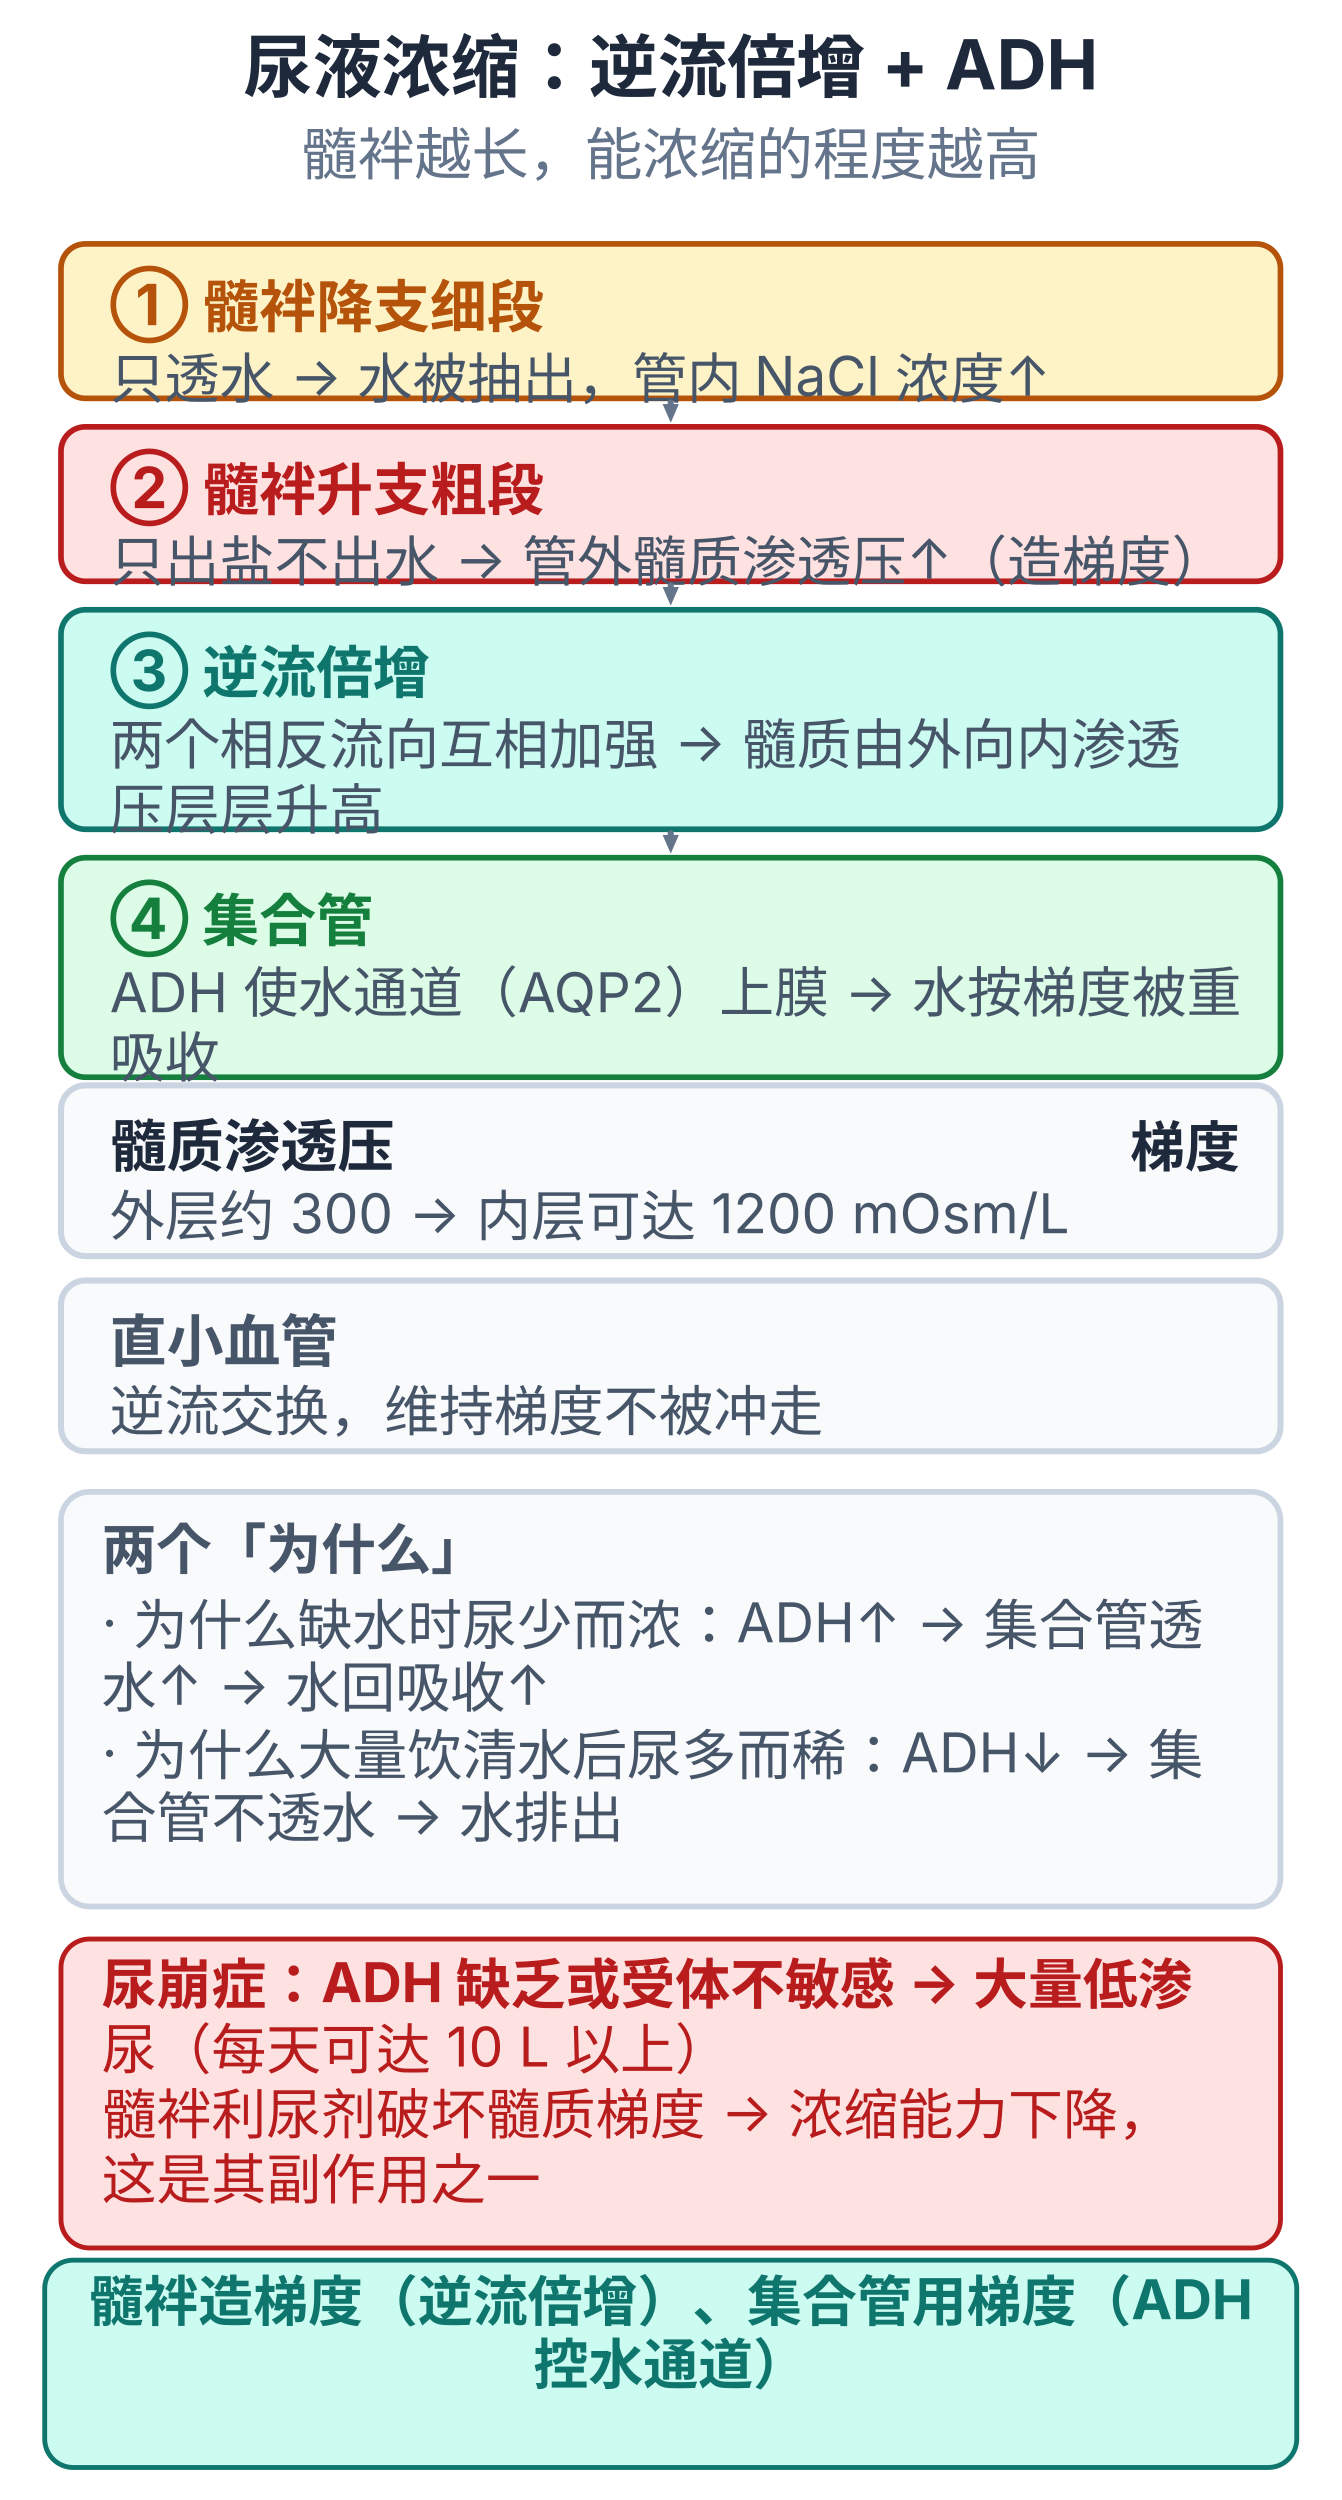
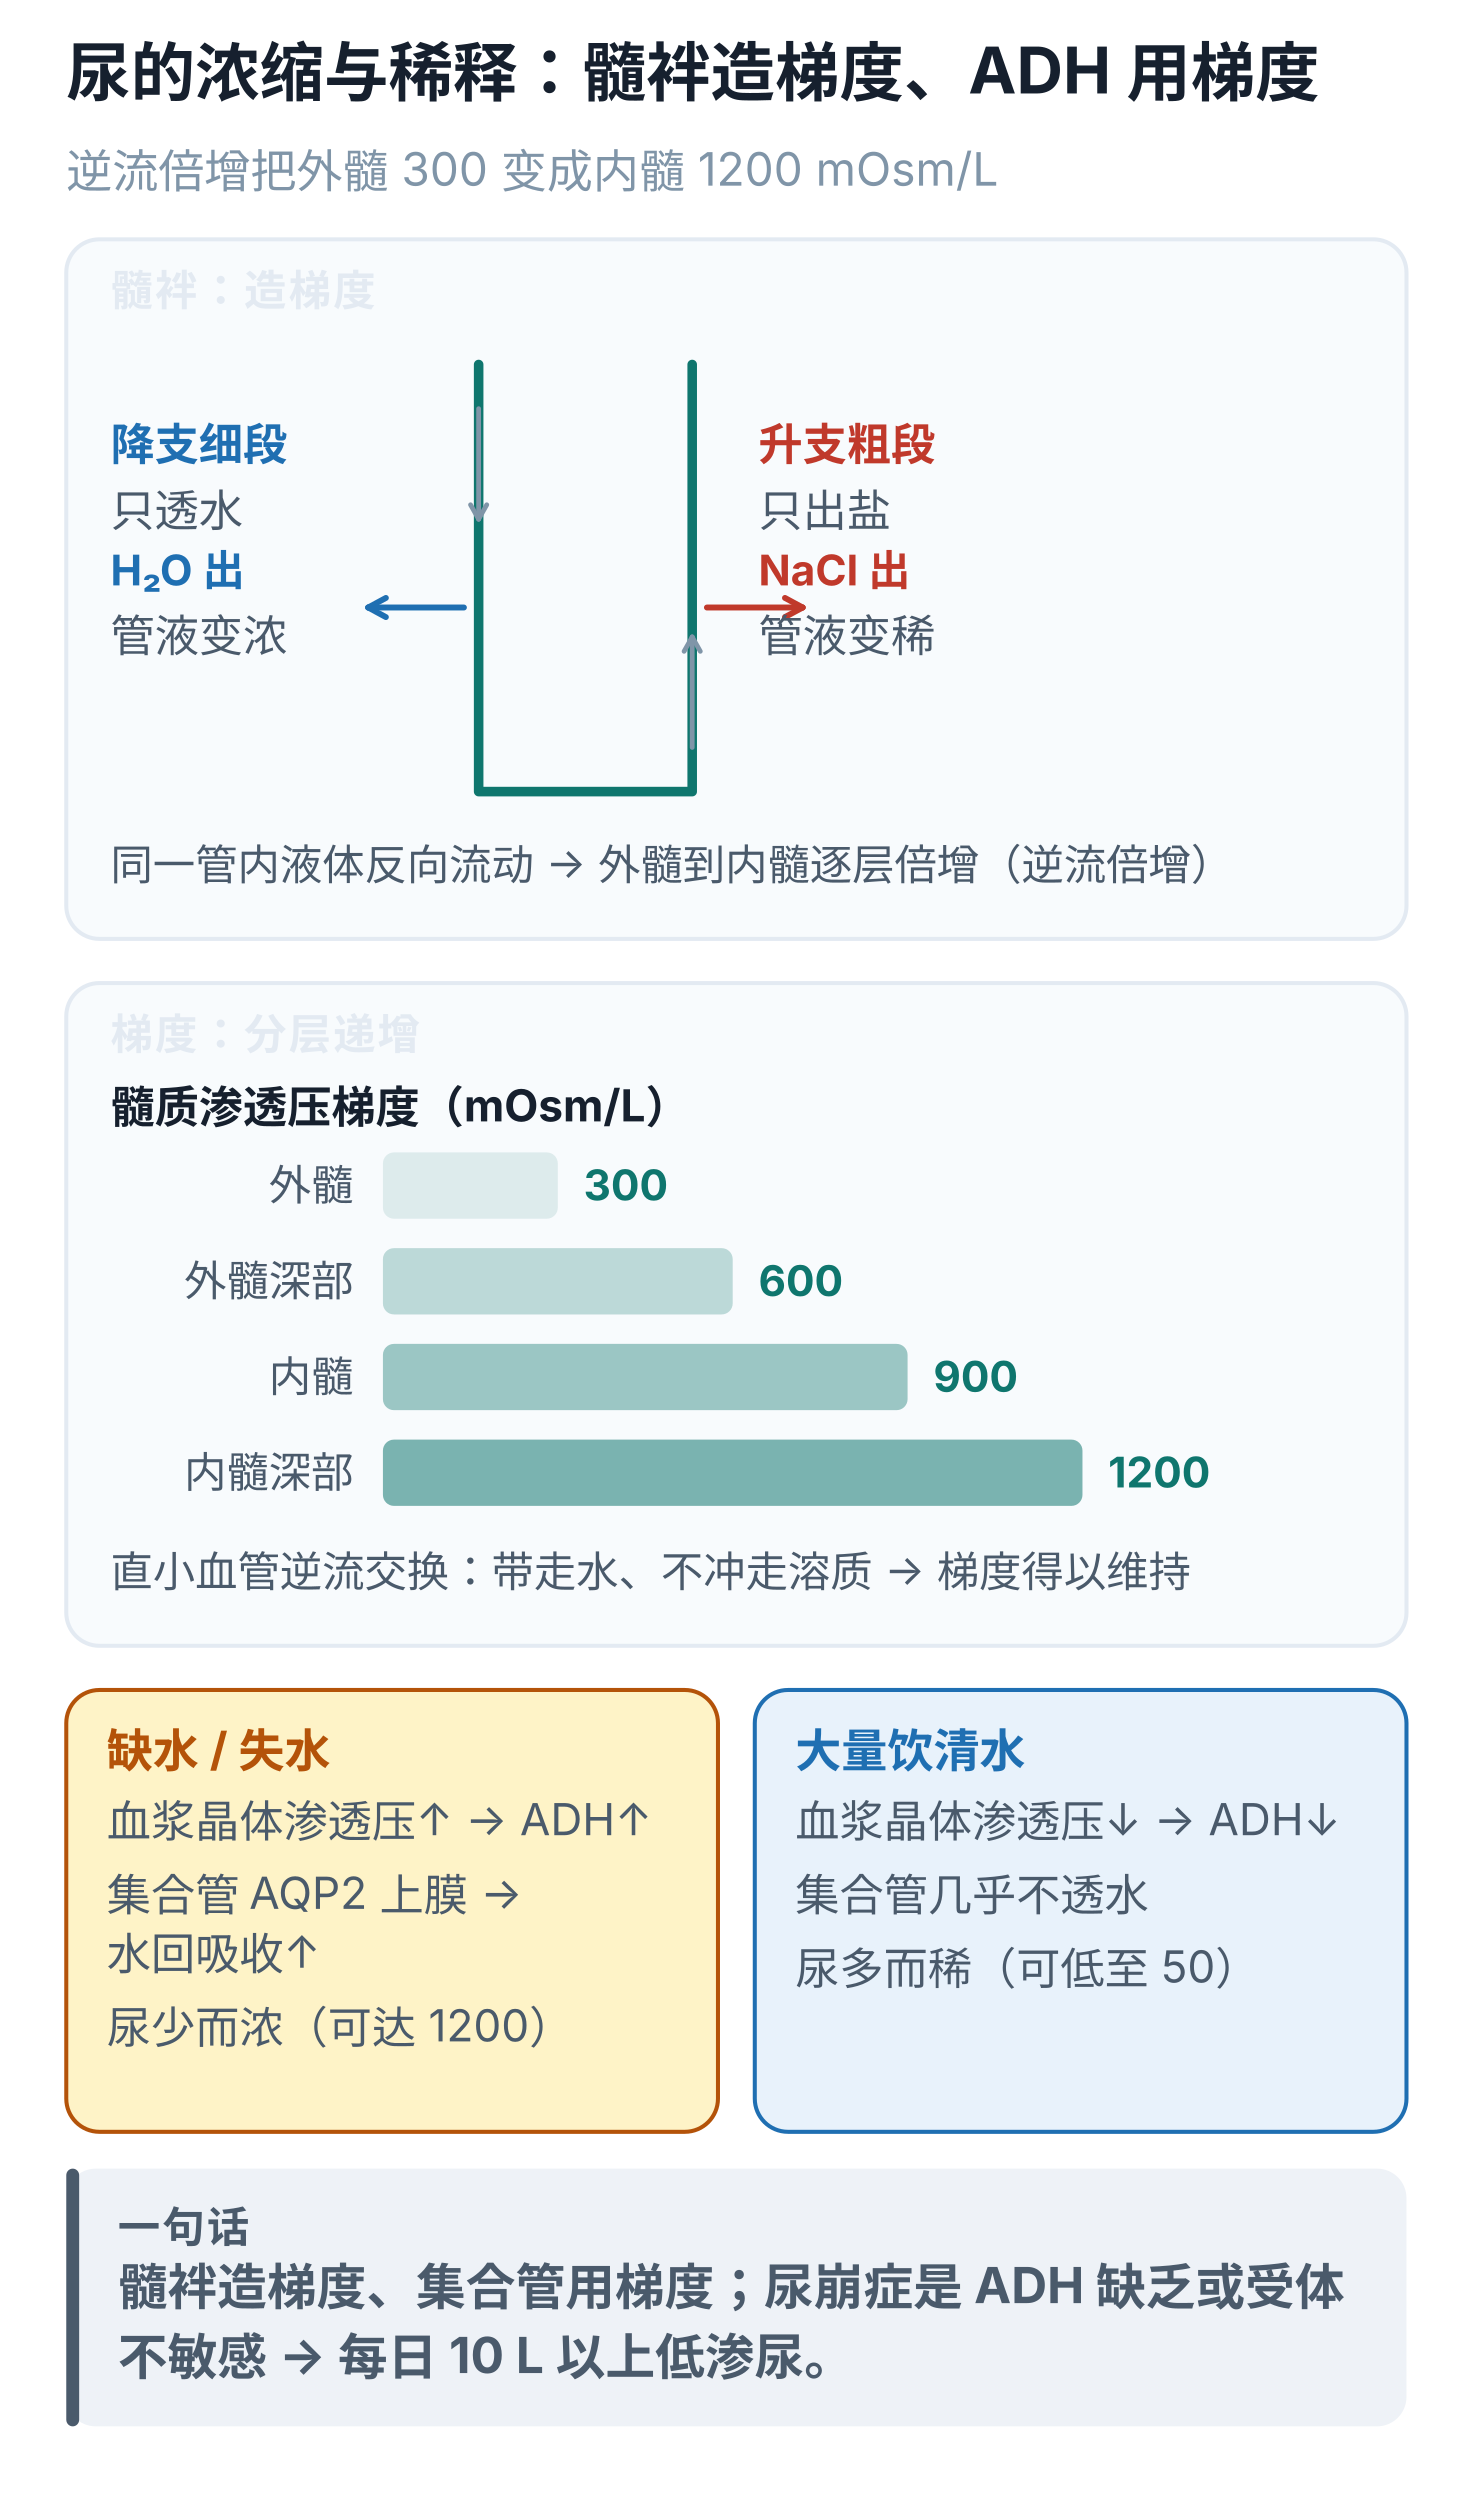
- <svg xmlns="http://www.w3.org/2000/svg" viewBox="0 0 330 615" width="100%" style="max-width:330px;display:block;margin:0 auto;background:#ffffff;border-radius:10px" role="img">
-   <text x="165.0" y="22.6" text-anchor="middle" font-size="17" font-weight="700" fill="#1e293b" font-family="-apple-system,'PingFang SC','Microsoft YaHei',sans-serif">尿液浓缩：逆流倍增 + ADH</text>
-   <text x="165.0" y="43.0" text-anchor="middle" font-size="14" font-weight="400" fill="#64748b" font-family="-apple-system,'PingFang SC','Microsoft YaHei',sans-serif">髓袢越长，能浓缩的程度越高</text>
-   <rect x="15.0" y="60.0" width="300.0" height="38.0" rx="6" fill="#fef3c7" stroke="#b45309" stroke-width="1.4" />
-   <text x="27.0" y="80.0" text-anchor="start" font-size="14" font-weight="700" fill="#b45309" font-family="-apple-system,'PingFang SC','Microsoft YaHei',sans-serif">① 髓袢降支细段</text>
-   <text x="27.0" y="98.0" text-anchor="start" font-size="13.5" font-weight="400" fill="#475569" font-family="-apple-system,'PingFang SC','Microsoft YaHei',sans-serif">只透水 → 水被抽出，管内 NaCl 浓度↑</text>
-   <line x1="165.0" y1="99.0" x2="165.0" y2="99.5" stroke="#64748b" stroke-width="1.5" stroke-linecap="round" />
-   <polygon points="165.0,104.0 163.0,99.4 167.0,99.4" fill="#64748b" />
-   <rect x="15.0" y="105.0" width="300.0" height="38.0" rx="6" fill="#fee2e2" stroke="#b91c1c" stroke-width="1.4" />
-   <text x="27.0" y="125.0" text-anchor="start" font-size="14" font-weight="700" fill="#b91c1c" font-family="-apple-system,'PingFang SC','Microsoft YaHei',sans-serif">② 髓袢升支粗段</text>
-   <text x="27.0" y="143.0" text-anchor="start" font-size="13.5" font-weight="400" fill="#475569" font-family="-apple-system,'PingFang SC','Microsoft YaHei',sans-serif">只出盐不出水 → 管外髓质渗透压↑（造梯度）</text>
-   <line x1="165.0" y1="144.0" x2="165.0" y2="144.5" stroke="#64748b" stroke-width="1.5" stroke-linecap="round" />
-   <polygon points="165.0,149.0 163.0,144.4 167.0,144.4" fill="#64748b" />
-   <rect x="15.0" y="150.0" width="300.0" height="54.0" rx="6" fill="#ccfbf1" stroke="#0f766e" stroke-width="1.4" />
-   <text x="27.0" y="170.0" text-anchor="start" font-size="14" font-weight="700" fill="#0f766e" font-family="-apple-system,'PingFang SC','Microsoft YaHei',sans-serif">③ 逆流倍增</text>
-   <text x="27.0" y="188.0" text-anchor="start" font-size="13.5" font-weight="400" fill="#475569" font-family="-apple-system,'PingFang SC','Microsoft YaHei',sans-serif">两个相反流向互相加强 → 髓质由外向内渗透</text>
-   <text x="27.0" y="204.0" text-anchor="start" font-size="13.5" font-weight="400" fill="#475569" font-family="-apple-system,'PingFang SC','Microsoft YaHei',sans-serif">压层层升高</text>
-   <line x1="165.0" y1="205.0" x2="165.0" y2="205.5" stroke="#64748b" stroke-width="1.5" stroke-linecap="round" />
-   <polygon points="165.0,210.0 163.0,205.4 167.0,205.4" fill="#64748b" />
-   <rect x="15.0" y="211.0" width="300.0" height="54.0" rx="6" fill="#dcfce7" stroke="#15803d" stroke-width="1.4" />
-   <text x="27.0" y="231.0" text-anchor="start" font-size="14" font-weight="700" fill="#15803d" font-family="-apple-system,'PingFang SC','Microsoft YaHei',sans-serif">④ 集合管</text>
-   <text x="27.0" y="249.0" text-anchor="start" font-size="13.5" font-weight="400" fill="#475569" font-family="-apple-system,'PingFang SC','Microsoft YaHei',sans-serif">ADH 使水通道（AQP2）上膜 → 水按梯度被重</text>
-   <text x="27.0" y="265.0" text-anchor="start" font-size="13.5" font-weight="400" fill="#475569" font-family="-apple-system,'PingFang SC','Microsoft YaHei',sans-serif">吸收</text>
-   <rect x="15.0" y="267.0" width="300.0" height="42.0" rx="6" fill="#f8fafc" stroke="#cbd5e1" stroke-width="1.5" />
-   <text x="27.0" y="287.0" text-anchor="start" font-size="14" font-weight="700" fill="#1e293b" font-family="-apple-system,'PingFang SC','Microsoft YaHei',sans-serif">髓质渗透压</text>
-   <text x="305.0" y="287.0" text-anchor="end" font-size="13.5" font-weight="700" fill="#1e293b" font-family="-apple-system,'PingFang SC','Microsoft YaHei',sans-serif">梯度</text>
-   <text x="27.0" y="304.0" text-anchor="start" font-size="13.5" font-weight="400" fill="#475569" font-family="-apple-system,'PingFang SC','Microsoft YaHei',sans-serif">外层约 300 → 内层可达 1200 mOsm/L</text>
-   <rect x="15.0" y="315.0" width="300.0" height="42.0" rx="6" fill="#f8fafc" stroke="#cbd5e1" stroke-width="1.5" />
-   <text x="27.0" y="335.0" text-anchor="start" font-size="14" font-weight="700" fill="#475569" font-family="-apple-system,'PingFang SC','Microsoft YaHei',sans-serif">直小血管</text>
-   <text x="27.0" y="352.0" text-anchor="start" font-size="13.5" font-weight="400" fill="#475569" font-family="-apple-system,'PingFang SC','Microsoft YaHei',sans-serif">逆流交换，维持梯度不被冲走</text>
-   <rect x="15.0" y="367.0" width="300.0" height="102.0" rx="7" fill="#f8fafc" stroke="#cbd5e1" stroke-width="1.4" />
-   <text x="25.0" y="386.0" text-anchor="start" font-size="13.5" font-weight="700" fill="#475569" font-family="-apple-system,'PingFang SC','Microsoft YaHei',sans-serif">两个「为什么」</text>
-   <text x="25.0" y="404.0" text-anchor="start" font-size="13.5" font-weight="400" fill="#475569" font-family="-apple-system,'PingFang SC','Microsoft YaHei',sans-serif">· 为什么缺水时尿少而浓：ADH↑ → 集合管透</text>
-   <text x="25.0" y="420.0" text-anchor="start" font-size="13.5" font-weight="400" fill="#475569" font-family="-apple-system,'PingFang SC','Microsoft YaHei',sans-serif">水↑ → 水回吸收↑</text>
-   <text x="25.0" y="436.0" text-anchor="start" font-size="13.5" font-weight="400" fill="#475569" font-family="-apple-system,'PingFang SC','Microsoft YaHei',sans-serif">· 为什么大量饮清水后尿多而稀：ADH↓ → 集</text>
-   <text x="25.0" y="452.0" text-anchor="start" font-size="13.5" font-weight="400" fill="#475569" font-family="-apple-system,'PingFang SC','Microsoft YaHei',sans-serif">合管不透水 → 水排出</text>
-   <rect x="15.0" y="477.0" width="300.0" height="76.0" rx="7" fill="#fee2e2" stroke="#b91c1c" stroke-width="1.2" />
-   <text x="25.0" y="493.0" text-anchor="start" font-size="13.5" font-weight="700" fill="#b91c1c" font-family="-apple-system,'PingFang SC','Microsoft YaHei',sans-serif">尿崩症：ADH 缺乏或受体不敏感 → 大量低渗</text>
-   <text x="25.0" y="509.0" text-anchor="start" font-size="13.5" font-weight="400" fill="#b91c1c" font-family="-apple-system,'PingFang SC','Microsoft YaHei',sans-serif">尿（每天可达 10 L 以上）</text>
-   <text x="25.0" y="525.0" text-anchor="start" font-size="13.5" font-weight="400" fill="#b91c1c" font-family="-apple-system,'PingFang SC','Microsoft YaHei',sans-serif">髓袢利尿剂破坏髓质梯度 → 浓缩能力下降，</text>
-   <text x="25.0" y="541.0" text-anchor="start" font-size="13.5" font-weight="400" fill="#b91c1c" font-family="-apple-system,'PingFang SC','Microsoft YaHei',sans-serif">这是其副作用之一</text>
-   <rect x="11.0" y="556.0" width="308.0" height="51.0" rx="7" fill="#ccfbf1" stroke="#0f766e" stroke-width="1.2" />
-   <text x="165.0" y="571.0" text-anchor="middle" font-size="13.5" font-weight="700" fill="#0f766e" font-family="-apple-system,'PingFang SC','Microsoft YaHei',sans-serif">髓袢造梯度（逆流倍增）、集合管用梯度（ADH </text>
-   <text x="165.0" y="586.5" text-anchor="middle" font-size="13.5" font-weight="700" fill="#0f766e" font-family="-apple-system,'PingFang SC','Microsoft YaHei',sans-serif">控水通道）</text>
+ <svg xmlns="http://www.w3.org/2000/svg" viewBox="0 0 400 679" width="100%" style="max-width:400px;display:block;margin:0 auto;background:#ffffff;border-radius:12px" role="img" aria-label="尿的浓缩与稀释：髓袢造梯度、ADH 用梯度">
+   <text x="18.0" y="26.0" font-size="17.5" font-weight="700" fill="#16202e" font-family="-apple-system,BlinkMacSystemFont,'PingFang SC','Microsoft YaHei',sans-serif">尿的浓缩与稀释：髓袢造梯度、ADH 用梯度</text>
+   <text x="18.0" y="51.0" font-size="12.5" font-weight="400" fill="#8095a8" font-family="-apple-system,BlinkMacSystemFont,'PingFang SC','Microsoft YaHei',sans-serif">逆流倍增把外髓 300 变成内髓 1200 mOsm/L</text>
+   <rect x="18.0" y="65.0" width="364.0" height="190.0" rx="9" fill="#f8fbfd" stroke="#e3eaf2" stroke-width="1.1" />
+   <text x="30.0" y="83.0" font-size="11.5" font-weight="700" fill="#e3eaf2" letter-spacing="0.6" font-family="-apple-system,BlinkMacSystemFont,'PingFang SC','Microsoft YaHei',sans-serif">髓袢：造梯度</text>
+   <polyline points="130.0,99.0 130.0,215.0 188.0,215.0 188.0,99.0" fill="none" stroke="#0f766e" stroke-width="2.6" stroke-linejoin="round" stroke-linecap="round" />
+   <line x1="130.0" y1="111.0" x2="130.0" y2="141.0" stroke="#8095a8" stroke-width="1.3" stroke-linecap="round" />
+   <line x1="130.0" y1="141.0" x2="127.8" y2="137.1" stroke="#8095a8" stroke-width="1.3" stroke-linecap="round" />
+   <line x1="130.0" y1="141.0" x2="132.2" y2="137.1" stroke="#8095a8" stroke-width="1.3" stroke-linecap="round" />
+   <line x1="188.0" y1="203.0" x2="188.0" y2="173.0" stroke="#8095a8" stroke-width="1.3" stroke-linecap="round" />
+   <line x1="188.0" y1="173.0" x2="190.2" y2="176.9" stroke="#8095a8" stroke-width="1.3" stroke-linecap="round" />
+   <line x1="188.0" y1="173.0" x2="185.8" y2="176.9" stroke="#8095a8" stroke-width="1.3" stroke-linecap="round" />
+   <line x1="126.0" y1="165.0" x2="100.0" y2="165.0" stroke="#1f6fb2" stroke-width="1.6" stroke-linecap="round" />
+   <line x1="100.0" y1="165.0" x2="104.8" y2="162.4" stroke="#1f6fb2" stroke-width="1.6" stroke-linecap="round" />
+   <line x1="100.0" y1="165.0" x2="104.8" y2="167.6" stroke="#1f6fb2" stroke-width="1.6" stroke-linecap="round" />
+   <line x1="192.0" y1="165.0" x2="218.0" y2="165.0" stroke="#c0392b" stroke-width="1.6" stroke-linecap="round" />
+   <line x1="218.0" y1="165.0" x2="213.2" y2="167.6" stroke="#c0392b" stroke-width="1.6" stroke-linecap="round" />
+   <line x1="218.0" y1="165.0" x2="213.2" y2="162.4" stroke="#c0392b" stroke-width="1.6" stroke-linecap="round" />
+   <text x="30.0" y="125.0" font-size="12" font-weight="700" fill="#1f6fb2" font-family="-apple-system,BlinkMacSystemFont,'PingFang SC','Microsoft YaHei',sans-serif">降支细段</text>
+   <text x="30.0" y="143.0" font-size="12" font-weight="400" fill="#4a5a6b" font-family="-apple-system,BlinkMacSystemFont,'PingFang SC','Microsoft YaHei',sans-serif">只透水</text>
+   <text x="30.0" y="159.0" font-size="11.5" font-weight="700" fill="#1f6fb2" font-family="-apple-system,BlinkMacSystemFont,'PingFang SC','Microsoft YaHei',sans-serif">H₂O 出</text>
+   <text x="30.0" y="177.0" font-size="12" font-weight="400" fill="#4a5a6b" font-family="-apple-system,BlinkMacSystemFont,'PingFang SC','Microsoft YaHei',sans-serif">管液变浓</text>
+   <text x="206.0" y="125.0" font-size="12" font-weight="700" fill="#c0392b" font-family="-apple-system,BlinkMacSystemFont,'PingFang SC','Microsoft YaHei',sans-serif">升支粗段</text>
+   <text x="206.0" y="143.0" font-size="12" font-weight="400" fill="#4a5a6b" font-family="-apple-system,BlinkMacSystemFont,'PingFang SC','Microsoft YaHei',sans-serif">只出盐</text>
+   <text x="206.0" y="159.0" font-size="11.5" font-weight="700" fill="#c0392b" font-family="-apple-system,BlinkMacSystemFont,'PingFang SC','Microsoft YaHei',sans-serif">NaCl 出</text>
+   <text x="206.0" y="177.0" font-size="12" font-weight="400" fill="#4a5a6b" font-family="-apple-system,BlinkMacSystemFont,'PingFang SC','Microsoft YaHei',sans-serif">管液变稀</text>
+   <text x="30.0" y="239.0" font-size="11.5" font-weight="400" fill="#4a5a6b" font-family="-apple-system,BlinkMacSystemFont,'PingFang SC','Microsoft YaHei',sans-serif">同一管内液体反向流动 → 外髓到内髓逐层倍增（逆流倍增）</text>
+   <rect x="18.0" y="267.0" width="364.0" height="180.0" rx="9" fill="#f8fbfd" stroke="#e3eaf2" stroke-width="1.1" />
+   <text x="30.0" y="285.0" font-size="11.5" font-weight="700" fill="#e3eaf2" letter-spacing="0.6" font-family="-apple-system,BlinkMacSystemFont,'PingFang SC','Microsoft YaHei',sans-serif">梯度：分层递增</text>
+   <text x="30.0" y="305.0" font-size="12" font-weight="700" fill="#16202e" font-family="-apple-system,BlinkMacSystemFont,'PingFang SC','Microsoft YaHei',sans-serif">髓质渗透压梯度（mOsm/L）</text>
+   <text x="96.0" y="326.0" text-anchor="end" font-size="11.5" font-weight="400" fill="#4a5a6b" font-family="-apple-system,BlinkMacSystemFont,'PingFang SC','Microsoft YaHei',sans-serif">外髓</text>
+   <rect x="104.0" y="313.0" width="47.5" height="18.0" rx="3" fill="#0f766e" opacity="0.12" />
+   <text x="158.5" y="326.0" font-size="11.5" font-weight="700" fill="#0f766e" font-family="-apple-system,BlinkMacSystemFont,'PingFang SC','Microsoft YaHei',sans-serif">300</text>
+   <text x="96.0" y="352.0" text-anchor="end" font-size="11.5" font-weight="400" fill="#4a5a6b" font-family="-apple-system,BlinkMacSystemFont,'PingFang SC','Microsoft YaHei',sans-serif">外髓深部</text>
+   <rect x="104.0" y="339.0" width="95.0" height="18.0" rx="3" fill="#0f766e" opacity="0.26" />
+   <text x="206.0" y="352.0" font-size="11.5" font-weight="700" fill="#0f766e" font-family="-apple-system,BlinkMacSystemFont,'PingFang SC','Microsoft YaHei',sans-serif">600</text>
+   <text x="96.0" y="378.0" text-anchor="end" font-size="11.5" font-weight="400" fill="#4a5a6b" font-family="-apple-system,BlinkMacSystemFont,'PingFang SC','Microsoft YaHei',sans-serif">内髓</text>
+   <rect x="104.0" y="365.0" width="142.5" height="18.0" rx="3" fill="#0f766e" opacity="0.4" />
+   <text x="253.5" y="378.0" font-size="11.5" font-weight="700" fill="#0f766e" font-family="-apple-system,BlinkMacSystemFont,'PingFang SC','Microsoft YaHei',sans-serif">900</text>
+   <text x="96.0" y="404.0" text-anchor="end" font-size="11.5" font-weight="400" fill="#4a5a6b" font-family="-apple-system,BlinkMacSystemFont,'PingFang SC','Microsoft YaHei',sans-serif">内髓深部</text>
+   <rect x="104.0" y="391.0" width="190.0" height="18.0" rx="3" fill="#0f766e" opacity="0.54" />
+   <text x="301.0" y="404.0" font-size="11.5" font-weight="700" fill="#0f766e" font-family="-apple-system,BlinkMacSystemFont,'PingFang SC','Microsoft YaHei',sans-serif">1200</text>
+   <text x="30.0" y="431.0" font-size="11.5" font-weight="400" fill="#4a5a6b" font-family="-apple-system,BlinkMacSystemFont,'PingFang SC','Microsoft YaHei',sans-serif">直小血管逆流交换：带走水、不冲走溶质 → 梯度得以维持</text>
+   <rect x="18.0" y="459.0" width="177.0" height="120.0" rx="9" fill="#fef3c7" stroke="#b45309" stroke-width="1.1" />
+   <text x="29.0" y="480.0" font-size="12.5" font-weight="700" fill="#b45309" font-family="-apple-system,BlinkMacSystemFont,'PingFang SC','Microsoft YaHei',sans-serif">缺水 / 失水</text>
+   <text x="29.0" y="499.0" font-size="12" font-weight="400" fill="#4a5a6b" font-family="-apple-system,BlinkMacSystemFont,'PingFang SC','Microsoft YaHei',sans-serif">血浆晶体渗透压↑ → ADH↑</text>
+   <text x="29.0" y="519.0" font-size="12" font-weight="400" fill="#4a5a6b" font-family="-apple-system,BlinkMacSystemFont,'PingFang SC','Microsoft YaHei',sans-serif">集合管 AQP2 上膜 → </text>
+   <text x="29.0" y="535.0" font-size="12" font-weight="400" fill="#4a5a6b" font-family="-apple-system,BlinkMacSystemFont,'PingFang SC','Microsoft YaHei',sans-serif">水回吸收↑</text>
+   <text x="29.0" y="555.0" font-size="12" font-weight="400" fill="#4a5a6b" font-family="-apple-system,BlinkMacSystemFont,'PingFang SC','Microsoft YaHei',sans-serif">尿少而浓（可达 1200）</text>
+   <rect x="205.0" y="459.0" width="177.0" height="120.0" rx="9" fill="#e8f2fb" stroke="#1f6fb2" stroke-width="1.1" />
+   <text x="216.0" y="480.0" font-size="12.5" font-weight="700" fill="#1f6fb2" font-family="-apple-system,BlinkMacSystemFont,'PingFang SC','Microsoft YaHei',sans-serif">大量饮清水</text>
+   <text x="216.0" y="499.0" font-size="12" font-weight="400" fill="#4a5a6b" font-family="-apple-system,BlinkMacSystemFont,'PingFang SC','Microsoft YaHei',sans-serif">血浆晶体渗透压↓ → ADH↓</text>
+   <text x="216.0" y="519.0" font-size="12" font-weight="400" fill="#4a5a6b" font-family="-apple-system,BlinkMacSystemFont,'PingFang SC','Microsoft YaHei',sans-serif">集合管几乎不透水</text>
+   <text x="216.0" y="539.0" font-size="12" font-weight="400" fill="#4a5a6b" font-family="-apple-system,BlinkMacSystemFont,'PingFang SC','Microsoft YaHei',sans-serif">尿多而稀（可低至 50）</text>
+   <rect x="18.0" y="589.0" width="364.0" height="70.0" rx="8" fill="#eef2f7" />
+   <rect x="18.0" y="589.0" width="3.5" height="70.0" rx="1.8" fill="#4a5a6b" />
+   <text x="32.0" y="609.0" font-size="11.5" font-weight="700" fill="#4a5a6b" letter-spacing="0.6" font-family="-apple-system,BlinkMacSystemFont,'PingFang SC','Microsoft YaHei',sans-serif">一句话</text>
+   <text x="32.0" y="626.0" font-size="13.5" font-weight="700" fill="#4a5a6b" font-family="-apple-system,BlinkMacSystemFont,'PingFang SC','Microsoft YaHei',sans-serif">髓袢造梯度、集合管用梯度；尿崩症是 ADH 缺乏或受体</text>
+   <text x="32.0" y="645.0" font-size="13.5" font-weight="700" fill="#4a5a6b" font-family="-apple-system,BlinkMacSystemFont,'PingFang SC','Microsoft YaHei',sans-serif">不敏感 → 每日 10 L 以上低渗尿。</text>
</svg>
